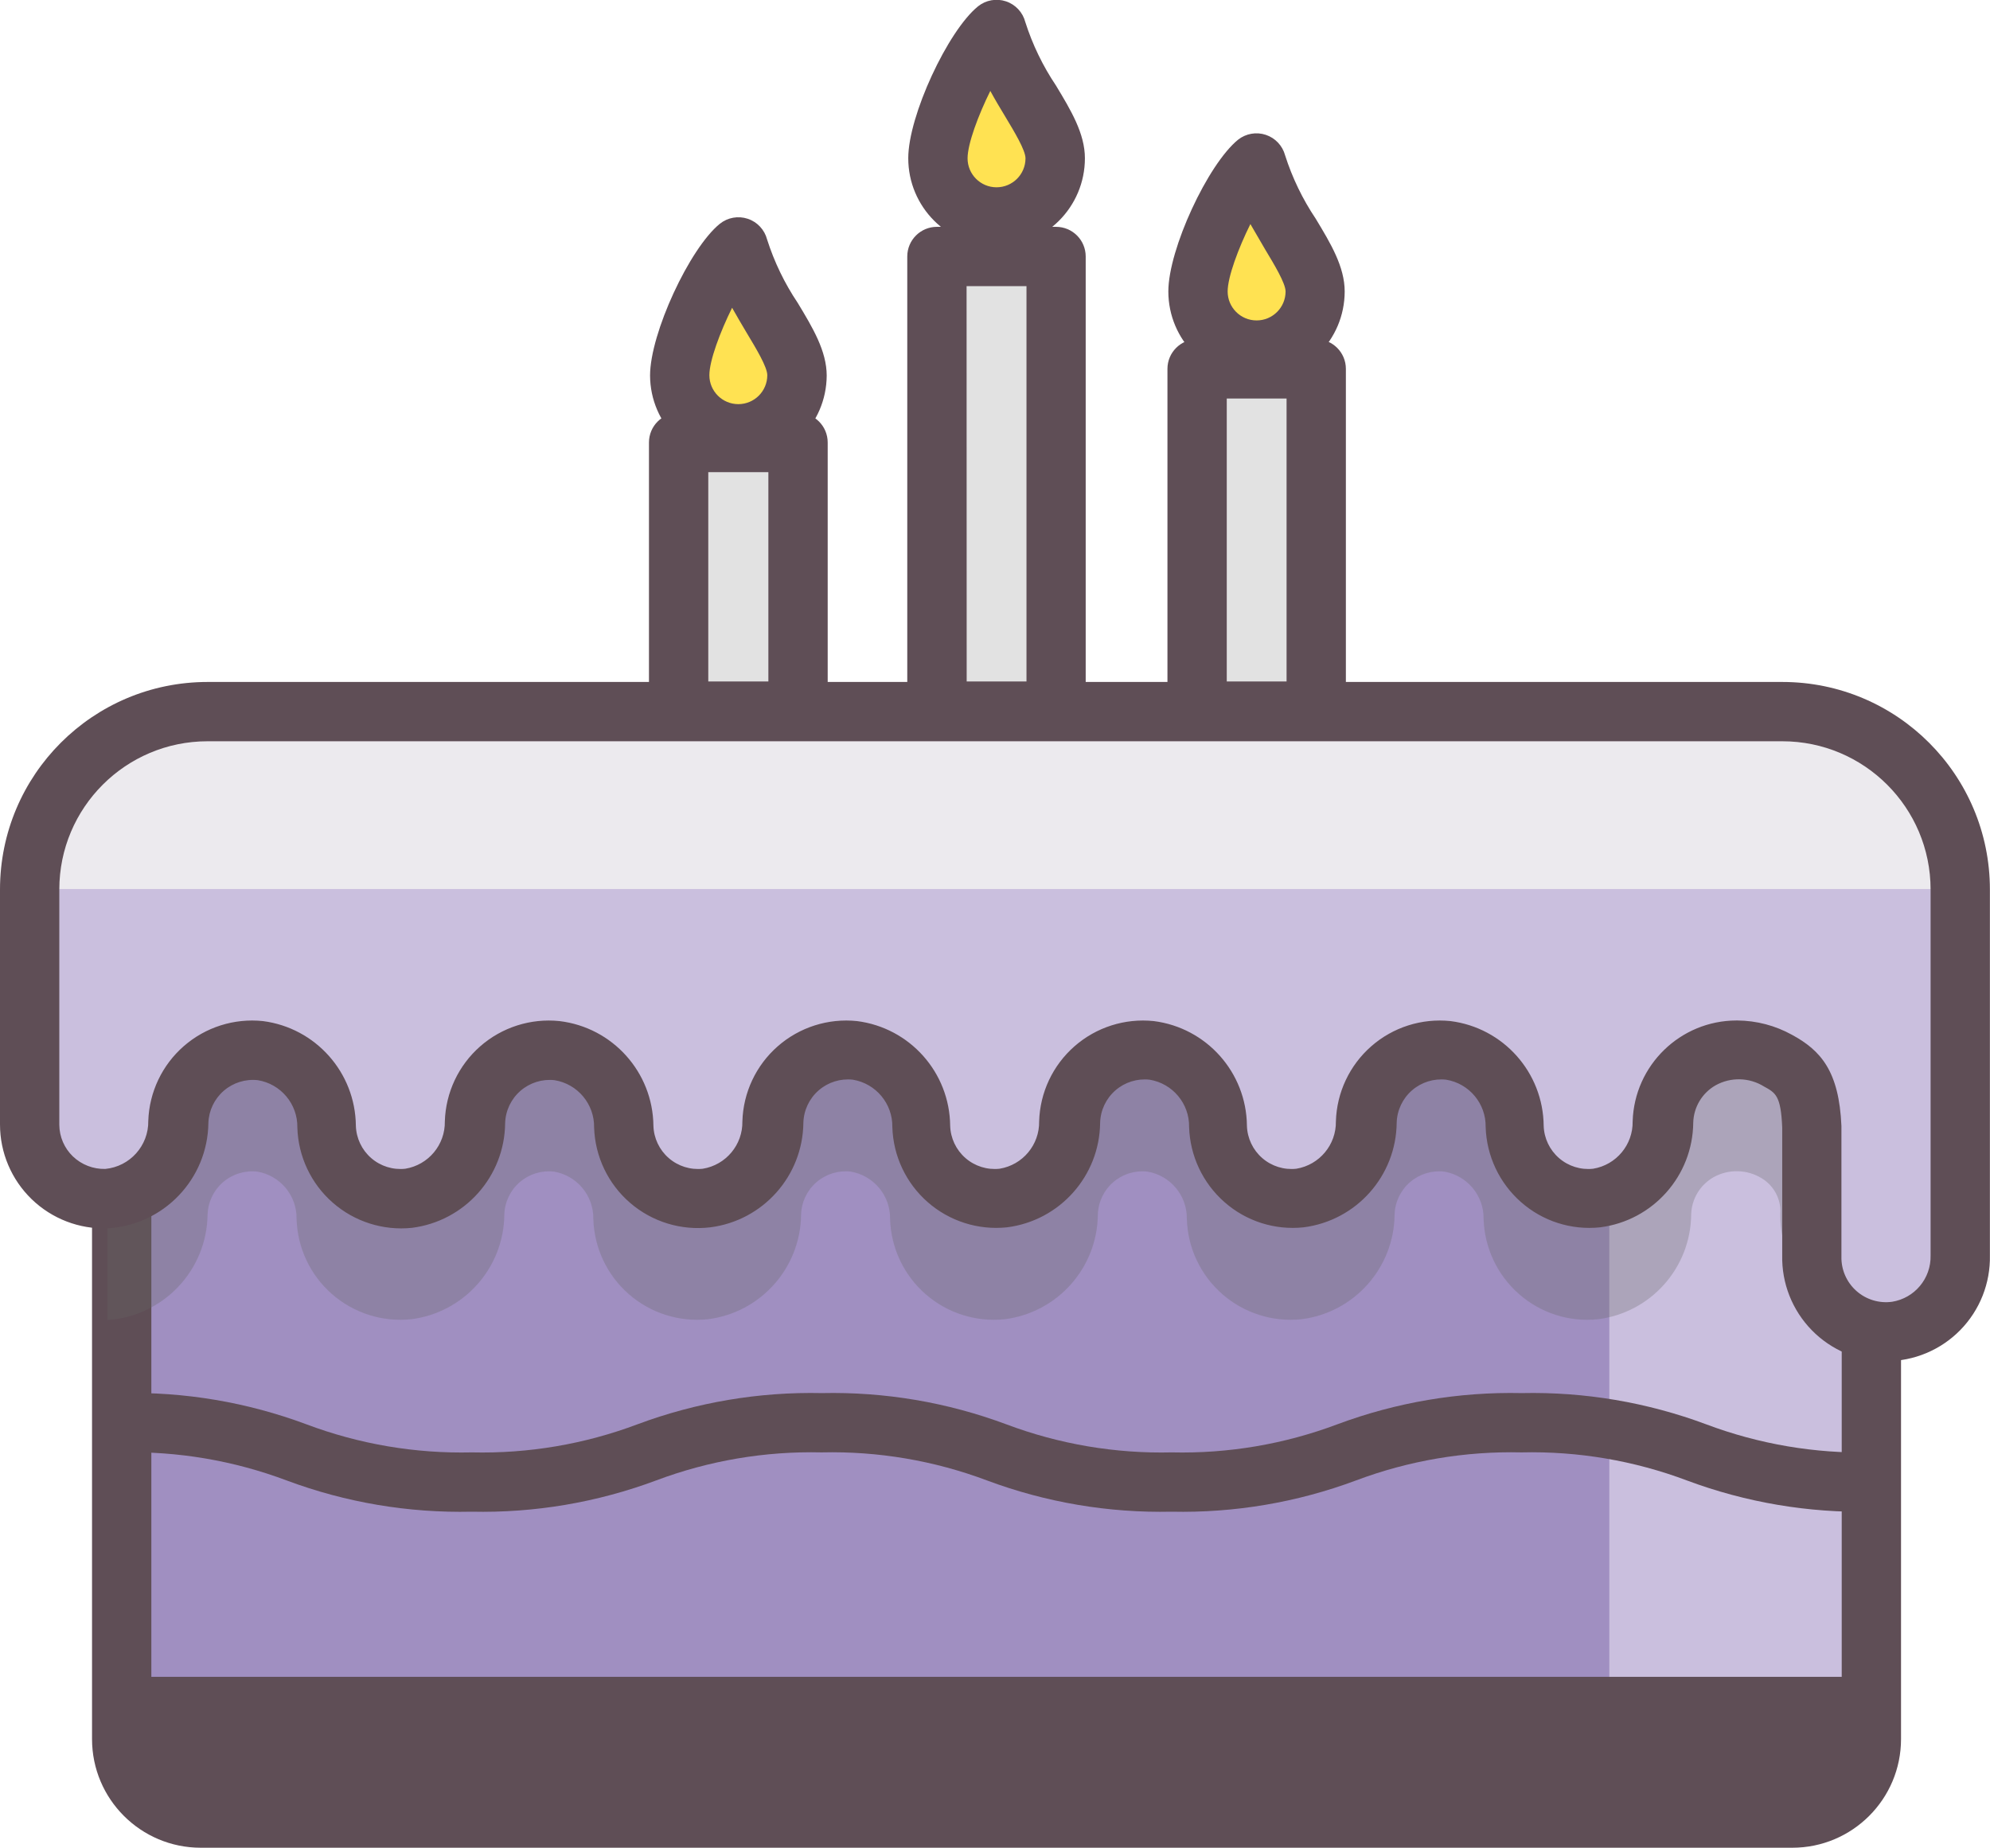
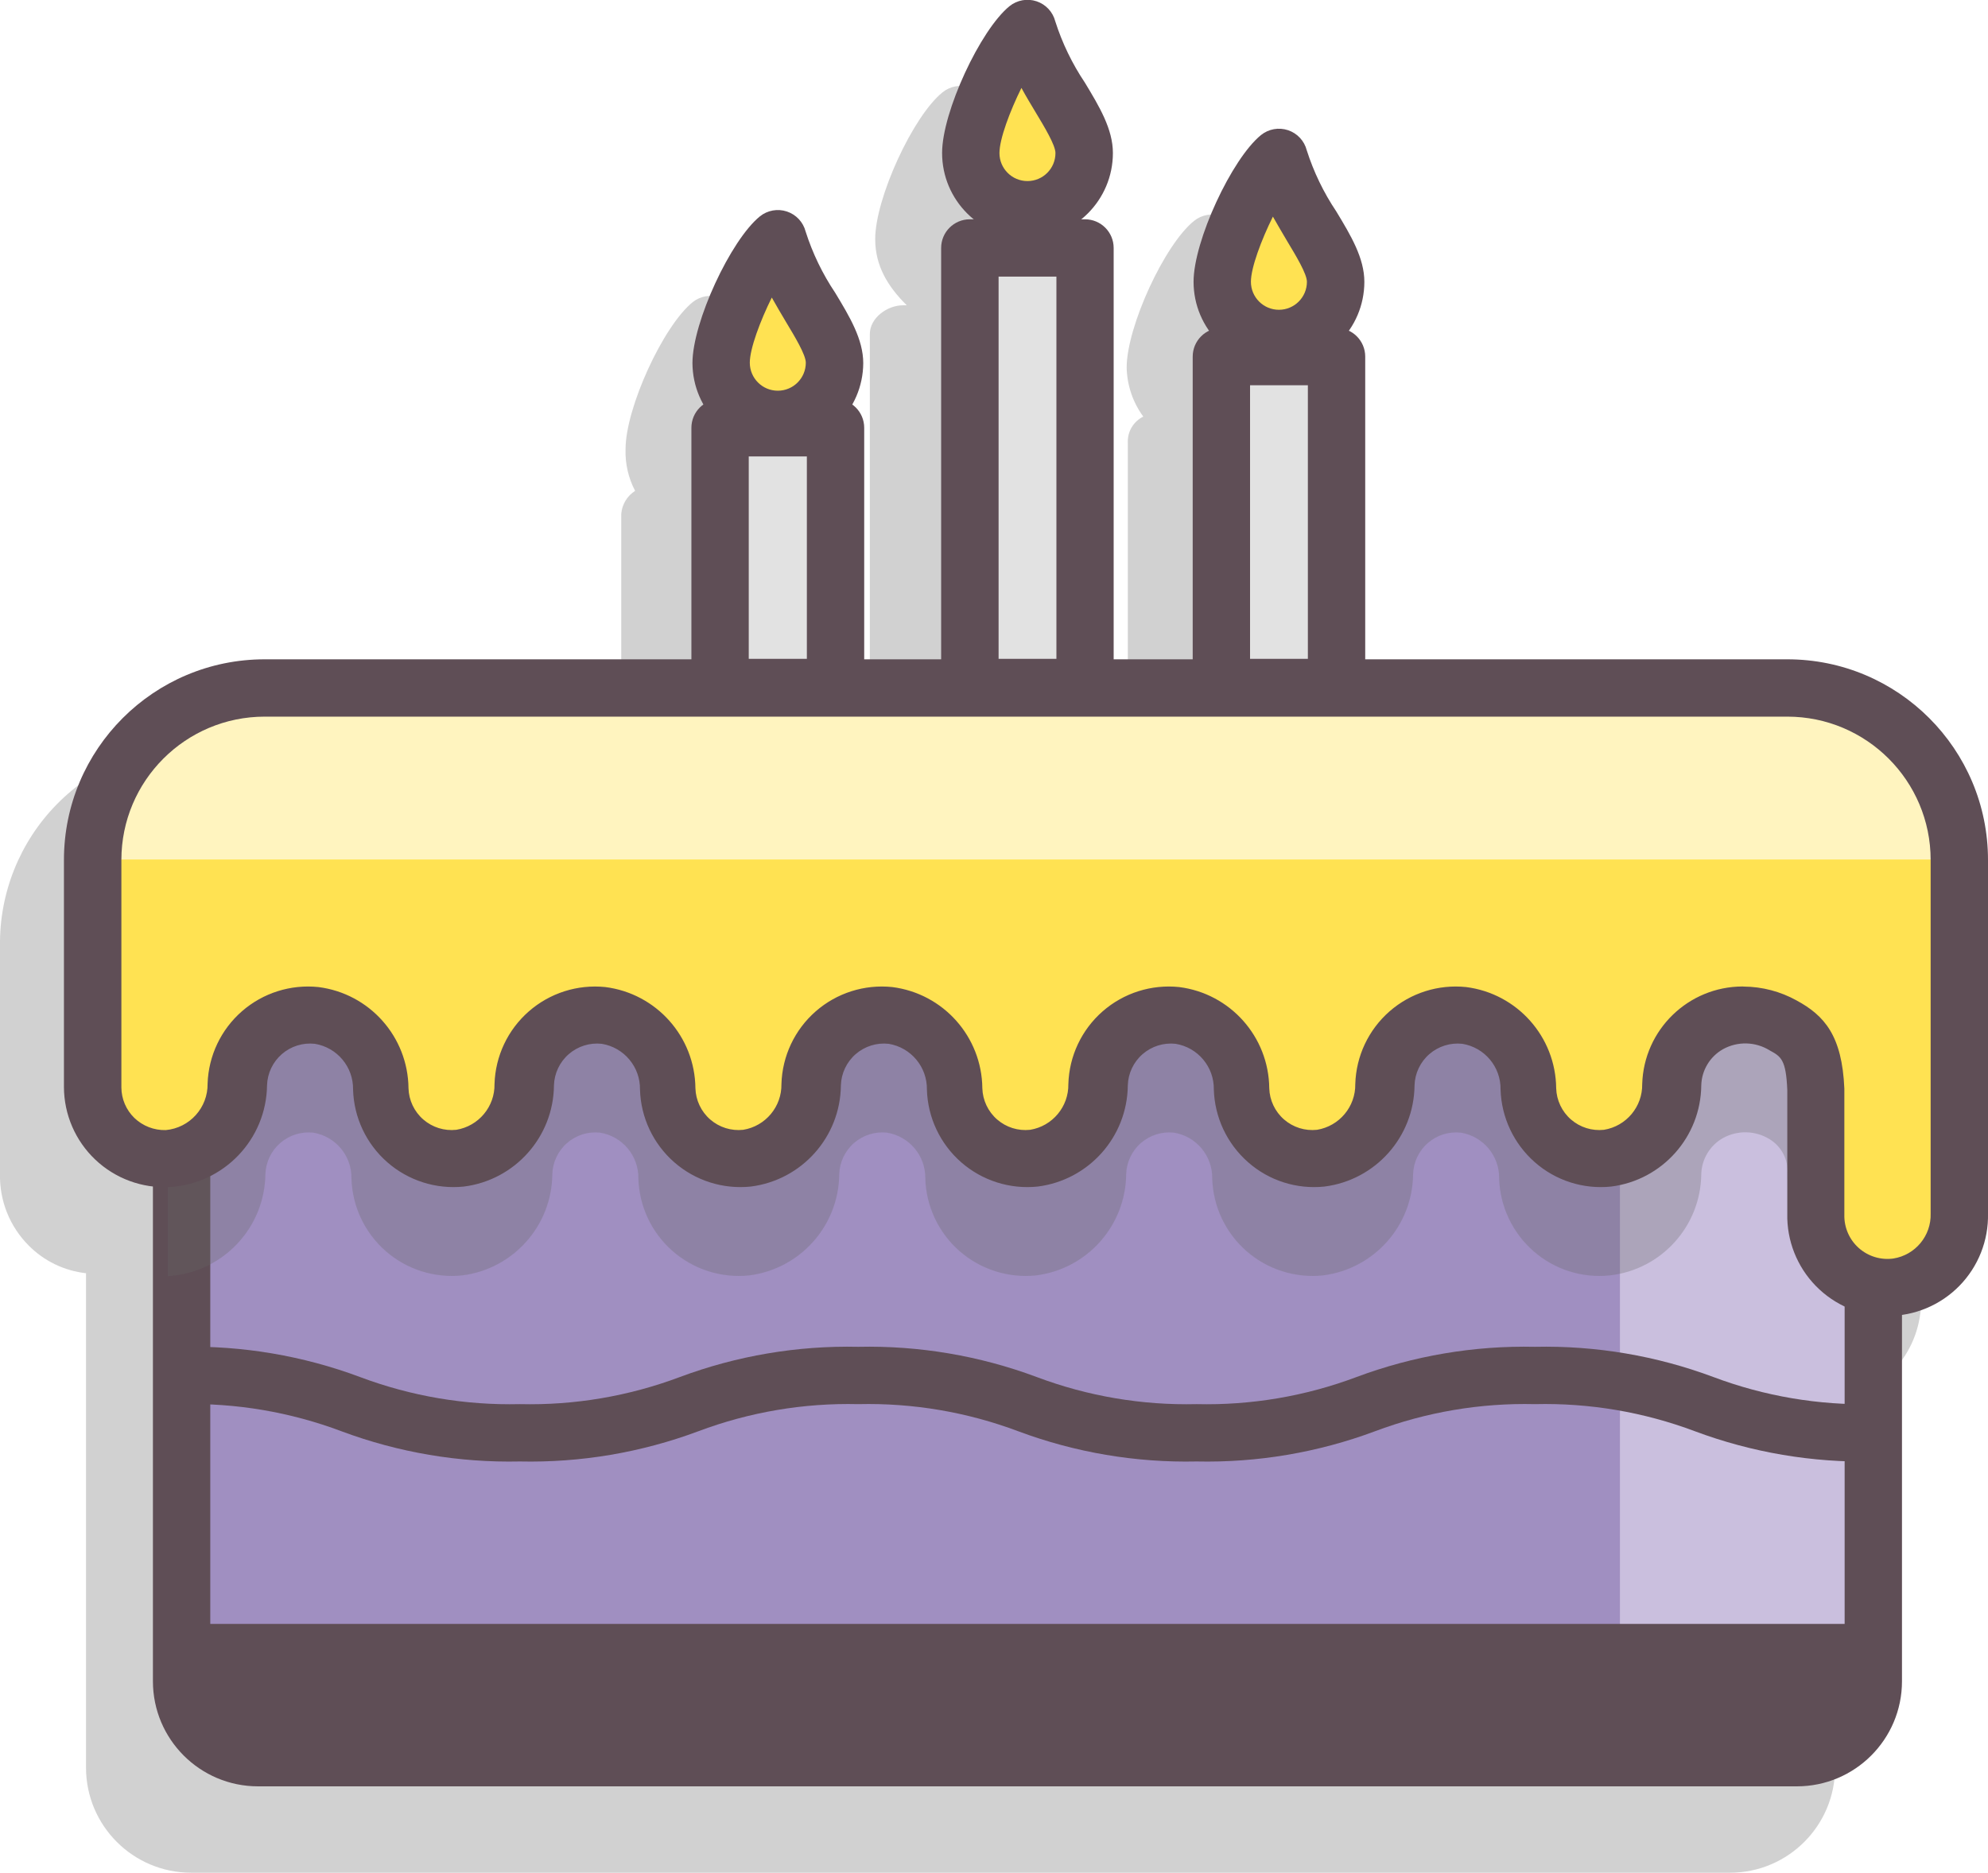
- <svg xmlns="http://www.w3.org/2000/svg" viewBox="0 0 201.31 186.95">
+ <svg xmlns="http://www.w3.org/2000/svg" viewBox="0 0 208 195.95">
  <defs>
-     <style>.cls-1{isolation:isolate;}.cls-2{fill:#cabfde;}.cls-3{mix-blend-mode:multiply;}.cls-4{fill:#5f4e56;}.cls-5{opacity:0.3;}.cls-6{fill:#666;}.cls-7{fill:#eceaee;}.cls-8{fill:#e2e2e2;}.cls-9{fill:#ffe252;}</style>
+     <style>.cls-1{isolation:isolate;}.cls-2,.cls-7{fill:#666;}.cls-2,.cls-6{opacity:0.3;}.cls-3{fill:#cabfde;}.cls-4{mix-blend-mode:multiply;}.cls-5{fill:#5f4e56;}.cls-8{fill:#ffe252;}.cls-9{fill:#fff4bf;}.cls-10{fill:#e2e2e2;}</style>
  </defs>
  <g class="cls-1">
    <g id="Layer_2" data-name="Layer 2">
      <g id="Layer_1-2" data-name="Layer 1">
-         <path class="cls-2" d="M12.31,103.95h177a0,0,0,0,1,0,0v72a8,8,0,0,1-8,8h-161a8,8,0,0,1-8-8v-72A0,0,0,0,1,12.31,103.95Z" />
-         <g class="cls-3">
-           <path class="cls-2" d="M12.31,103.95H162.8a0,0,0,0,1,0,0v80a0,0,0,0,1,0,0H20.31a8,8,0,0,1-8-8v-72a0,0,0,0,1,0,0Z" />
+         <path class="cls-2" d="M180,77.95H136V46.32a3.07,3.07,0,0,0-1.81-2.71,8.84,8.84,0,0,0,1.59-5.13c0-2.5-1.44-4.86-2.95-7.36a25.4,25.4,0,0,1-3.11-6.42,3,3,0,0,0-4.78-1.59c-3.1,2.48-7.06,11.09-7.06,15.36a9,9,0,0,0,1.74,5.13A2.9,2.9,0,0,0,118,46.32V77.95h-8v-43c0-1.66-1.82-3-3.47-3h-.39c2-2,3.3-4.14,3.3-6.93,0-2.5-1.42-4.86-2.93-7.36a25.37,25.37,0,0,1-3.1-6.42,3,3,0,0,0-4.78-1.59c-3.1,2.48-7.06,11.1-7.06,15.37,0,2.79,1.29,4.93,3.3,6.93h-.39c-1.66,0-3.47,1.33-3.47,3v43H83V53.77a2.83,2.83,0,0,0-1.05-2.44A9,9,0,0,0,83.2,47c0-2.5-1.37-4.86-2.88-7.36a25.27,25.27,0,0,1-3.07-6.42A3,3,0,0,0,72.5,31.6C69.4,34.08,65.45,42.69,65.45,47a8.76,8.76,0,0,0,1,4.37A3.16,3.16,0,0,0,65,53.77V77.95H20.7A20.77,20.77,0,0,0,0,99v23.81a10.29,10.29,0,0,0,3,7.54,10,10,0,0,0,6,2.9v51.74a11,11,0,0,0,11,11H181a11,11,0,0,0,11-11V146.64A10.64,10.64,0,0,0,201,136V99A21,21,0,0,0,180,77.95Z" />
+         <path class="cls-3" d="M19,103.95H196a0,0,0,0,1,0,0v72a8,8,0,0,1-8,8H27a8,8,0,0,1-8-8v-72A0,0,0,0,1,19,103.95Z" />
+         <g class="cls-4">
+           <path class="cls-3" d="M19,103.95H169.49a0,0,0,0,1,0,0v80a0,0,0,0,1,0,0H27a8,8,0,0,1-8-8v-72a0,0,0,0,1,0,0Z" />
        </g>
-         <path class="cls-4" d="M12.31,169.66h177a0,0,0,0,1,0,0v6.29a8,8,0,0,1-8,8h-161a8,8,0,0,1-8-8v-6.29A0,0,0,0,1,12.31,169.66Z" />
-         <path class="cls-4" d="M181.31,186.95h-161a11,11,0,0,1-11-11v-72a3,3,0,0,1,3-3h177a3,3,0,0,1,3,3v72A11,11,0,0,1,181.31,186.95Zm-166-80v69a5,5,0,0,0,5,5h161a5,5,0,0,0,5-5v-69Z" />
-         <g class="cls-5">
-           <path class="cls-6" d="M190.51,102.95H10.87l0,30.6A10.82,10.82,0,0,0,21,122.88a4.52,4.52,0,0,1,5-4.34,4.77,4.77,0,0,1,4,4.79,10.51,10.51,0,0,0,11.59,10.15,10.78,10.78,0,0,0,9.43-10.59,4.51,4.51,0,0,1,5-4.35,4.78,4.78,0,0,1,4,4.79,10.51,10.51,0,0,0,11.59,10.15,10.78,10.78,0,0,0,9.43-10.59,4.51,4.51,0,0,1,5-4.35,4.78,4.78,0,0,1,4,4.79,10.51,10.51,0,0,0,11.59,10.15,10.78,10.78,0,0,0,9.43-10.59,4.51,4.51,0,0,1,5-4.35,4.78,4.78,0,0,1,4,4.79,10.51,10.51,0,0,0,11.59,10.15,10.78,10.78,0,0,0,9.43-10.59,4.51,4.51,0,0,1,5-4.35,4.78,4.78,0,0,1,4,4.79,10.54,10.54,0,0,0,3.57,7.59,10.44,10.44,0,0,0,8,2.56,10.78,10.78,0,0,0,9.43-10.59,4.49,4.49,0,0,1,2.26-3.78,4.83,4.83,0,0,1,4.9.12,3.92,3.92,0,0,1,1.86,3.6,10.51,10.51,0,0,0,11.9,10.61Z" />
+         <path class="cls-5" d="M196,100.95H19a3,3,0,0,0-3,3v72a11,11,0,0,0,11,11H188a11,11,0,0,0,11-11v-72A3,3,0,0,0,196,100.95Zm-3,6v63H22v-63Z" />
+         <g class="cls-6">
+           <path class="cls-7" d="M197.2,102.95H17.56l0,30.6a10.82,10.82,0,0,0,10.21-10.67,4.52,4.52,0,0,1,5-4.34,4.77,4.77,0,0,1,4,4.79,10.51,10.51,0,0,0,11.59,10.15,10.78,10.78,0,0,0,9.43-10.59,4.51,4.51,0,0,1,5-4.35,4.78,4.78,0,0,1,4,4.79,10.51,10.51,0,0,0,11.59,10.15,10.78,10.78,0,0,0,9.43-10.59,4.51,4.51,0,0,1,5-4.35,4.78,4.78,0,0,1,4,4.79,10.51,10.51,0,0,0,11.59,10.15,10.78,10.78,0,0,0,9.43-10.59,4.51,4.51,0,0,1,5-4.35,4.78,4.78,0,0,1,4,4.79,10.51,10.51,0,0,0,11.59,10.15,10.78,10.78,0,0,0,9.43-10.59,4.51,4.51,0,0,1,5-4.35,4.78,4.78,0,0,1,4,4.79,10.54,10.54,0,0,0,3.57,7.59,10.44,10.44,0,0,0,8,2.56A10.78,10.78,0,0,0,178,122.89a4.49,4.49,0,0,1,2.26-3.78,4.83,4.83,0,0,1,4.9.12,3.92,3.92,0,0,1,1.86,3.6,10.51,10.51,0,0,0,11.9,10.61Z" />
        </g>
-         <path class="cls-2" d="M3,113.77a7.51,7.51,0,0,0,7.73,7.51A7.79,7.79,0,0,0,18,113.51a7.51,7.51,0,0,1,8.29-7.21A7.76,7.76,0,0,1,33.05,114a7.51,7.51,0,0,0,8.29,7.25,7.76,7.76,0,0,0,6.73-7.69,7.51,7.51,0,0,1,8.29-7.25A7.76,7.76,0,0,1,63.1,114a7.51,7.51,0,0,0,8.29,7.25,7.76,7.76,0,0,0,6.73-7.69,7.51,7.51,0,0,1,8.29-7.25A7.76,7.76,0,0,1,93.15,114a7.51,7.51,0,0,0,8.29,7.25,7.76,7.76,0,0,0,6.73-7.69,7.51,7.51,0,0,1,8.29-7.25,7.76,7.76,0,0,1,6.73,7.69,7.51,7.51,0,0,0,8.29,7.25,7.76,7.76,0,0,0,6.73-7.69,7.51,7.51,0,0,1,8.29-7.25,7.76,7.76,0,0,1,6.73,7.69,7.51,7.51,0,0,0,8.29,7.25,7.76,7.76,0,0,0,6.73-7.69c.15-5.35,5.89-9.29,11.59-6.21,2.27,1.23,3.48,16,3.43,18.56a7.51,7.51,0,0,0,8.51,7.58,7.65,7.65,0,0,0,6.51-7.65c0-3.57,0-26.32,0-35.87a18,18,0,0,0-18-18H21A18,18,0,0,0,3,90Z" />
-         <path class="cls-7" d="M21,71.95H180.31a18,18,0,0,1,18,18v0a0,0,0,0,1,0,0H3a0,0,0,0,1,0,0v0a18,18,0,0,1,18-18Z" />
-         <path class="cls-4" d="M190.81,137.75A10.51,10.51,0,0,1,180.29,127c0-.69,0-12.31,0-12.91-.13-3.23-.67-3.52-1.84-4.16a4.83,4.83,0,0,0-4.9-.12,4.48,4.48,0,0,0-2.26,3.78,10.78,10.78,0,0,1-9.43,10.59,10.44,10.44,0,0,1-8-2.56,10.55,10.55,0,0,1-3.57-7.59,4.77,4.77,0,0,0-4-4.79,4.51,4.51,0,0,0-5,4.35,10.78,10.78,0,0,1-9.43,10.59,10.44,10.44,0,0,1-8-2.56,10.55,10.55,0,0,1-3.57-7.59,4.77,4.77,0,0,0-4-4.79,4.51,4.51,0,0,0-5,4.35,10.78,10.78,0,0,1-9.43,10.59,10.51,10.51,0,0,1-11.59-10.15,4.78,4.78,0,0,0-4-4.79,4.51,4.51,0,0,0-5,4.35,10.78,10.78,0,0,1-9.43,10.59A10.51,10.51,0,0,1,60.1,114.08a4.77,4.77,0,0,0-4-4.79,4.51,4.51,0,0,0-5,4.35,10.78,10.78,0,0,1-9.43,10.59,10.51,10.51,0,0,1-11.59-10.15,4.77,4.77,0,0,0-4-4.79,4.51,4.51,0,0,0-5,4.33,10.81,10.81,0,0,1-10.21,10.66A10.51,10.51,0,0,1,0,113.77V90a21,21,0,0,1,21-21H180.3a21,21,0,0,1,21,21V127a10.49,10.49,0,0,1-10.5,10.72Zm-15.05-34.5a11.58,11.58,0,0,1,5.52,1.45c2.91,1.58,4.76,3.67,5,9.22,0,.62,0,13.14,0,13.23a4.51,4.51,0,0,0,5.13,4.56,4.63,4.63,0,0,0,3.89-4.68V90a15,15,0,0,0-15-15H21A15,15,0,0,0,6,90v23.81A4.48,4.48,0,0,0,7.37,117a4.58,4.58,0,0,0,3.28,1.27A4.81,4.81,0,0,0,15,113.41a10.51,10.51,0,0,1,11.59-10.1A10.78,10.78,0,0,1,36,113.9a4.51,4.51,0,0,0,5,4.35,4.77,4.77,0,0,0,4-4.79,10.52,10.52,0,0,1,11.59-10.15A10.78,10.78,0,0,1,66.1,113.9a4.51,4.51,0,0,0,5,4.35,4.77,4.77,0,0,0,4-4.79,10.51,10.51,0,0,1,11.59-10.15,10.78,10.78,0,0,1,9.43,10.59,4.51,4.51,0,0,0,5,4.35,4.77,4.77,0,0,0,4-4.79,10.51,10.51,0,0,1,11.59-10.15,10.78,10.78,0,0,1,9.43,10.59,4.51,4.51,0,0,0,5,4.35,4.78,4.78,0,0,0,4-4.79,10.51,10.51,0,0,1,11.59-10.15,10.78,10.78,0,0,1,9.43,10.59,4.51,4.51,0,0,0,5,4.35,4.77,4.77,0,0,0,4-4.79,10.53,10.53,0,0,1,10.5-10.21Z" />
-         <rect class="cls-8" x="94.78" y="25.94" width="12.05" height="46.01" />
-         <rect class="cls-8" x="121.1" y="37.32" width="12.05" height="34.63" />
-         <rect class="cls-8" x="68.65" y="44.77" width="12.08" height="27.18" />
-         <path class="cls-4" d="M106.84,74.95H94.78a3,3,0,0,1-3-3v-46a3,3,0,0,1,3-3h12.05a3,3,0,0,1,3,3v46A3,3,0,0,1,106.84,74.95Zm-9.05-6h6.05v-40H97.78Z" />
-         <path class="cls-4" d="M133.15,74.95H121.1a3,3,0,0,1-3-3V37.32a3,3,0,0,1,3-3h12.05a3,3,0,0,1,3,3V71.95A3,3,0,0,1,133.15,74.95Zm-9.05-6h6.05V40.32H124.1Z" />
-         <path class="cls-4" d="M80.73,74.95H68.65a3,3,0,0,1-3-3V44.77a3,3,0,0,1,3-3H80.73a3,3,0,0,1,3,3V71.95A3,3,0,0,1,80.73,74.95Zm-9.08-6h6.08V47.77H71.65Z" />
-         <path class="cls-9" d="M106.74,16a5.93,5.93,0,0,1-11.86,0c0-3.27,3.55-11.11,5.93-13C102.22,8.41,106.74,12.74,106.74,16Z" />
-         <path class="cls-9" d="M133.05,29.49a5.93,5.93,0,1,1-11.86,0c0-3.27,3.55-11.11,5.93-13C128.53,21.88,133.05,26.21,133.05,29.49Z" />
-         <path class="cls-9" d="M80.62,38a5.93,5.93,0,0,1-11.86,0c0-3.27,3.55-11.11,5.93-13C76.1,30.35,80.62,34.69,80.62,38Z" />
-         <path class="cls-4" d="M100.81,24.95A8.94,8.94,0,0,1,91.88,16c0-4.27,4-12.88,7.06-15.36a3,3,0,0,1,4.78,1.59,25.37,25.37,0,0,0,3.1,6.42c1.51,2.5,2.93,4.86,2.93,7.36A8.94,8.94,0,0,1,100.81,24.95ZM100.18,9.2c-1.21,2.44-2.3,5.35-2.3,6.82a2.93,2.93,0,1,0,5.86,0c0-.83-1.15-2.73-2.07-4.26C101.18,10.95,100.67,10.1,100.18,9.2Z" />
-         <path class="cls-4" d="M127.12,38.42a8.94,8.94,0,0,1-8.93-8.93c0-4.27,4-12.88,7.06-15.36A3,3,0,0,1,130,15.71a25.37,25.37,0,0,0,3.1,6.42c1.51,2.5,2.93,4.86,2.93,7.36A8.94,8.94,0,0,1,127.12,38.42Zm-.63-15.75c-1.21,2.44-2.3,5.35-2.3,6.82a2.93,2.93,0,0,0,5.86,0c0-.83-1.15-2.73-2.07-4.26C127.5,24.41,127,23.56,126.49,22.67Z" />
-         <path class="cls-4" d="M74.69,46.89A8.94,8.94,0,0,1,65.76,38c0-4.27,4-12.88,7.06-15.36a3,3,0,0,1,4.78,1.59,25.37,25.37,0,0,0,3.1,6.42c1.51,2.5,2.93,4.86,2.93,7.36A8.94,8.94,0,0,1,74.69,46.89Zm-.63-15.75c-1.21,2.44-2.3,5.35-2.3,6.82a2.93,2.93,0,1,0,5.86,0c0-.83-1.15-2.73-2.07-4.26C75.06,32.89,74.55,32,74.06,31.14Z" />
-         <path class="cls-4" d="M189.31,152.95a50.22,50.22,0,0,1-18.66-3.16,44.54,44.54,0,0,0-16.74-2.84,44.54,44.54,0,0,0-16.74,2.84,50.22,50.22,0,0,1-18.66,3.16,50.22,50.22,0,0,1-18.66-3.16,44.54,44.54,0,0,0-16.74-2.84,44.55,44.55,0,0,0-16.74,2.84,50.23,50.23,0,0,1-18.67,3.16A50.23,50.23,0,0,1,29,149.79a44.54,44.54,0,0,0-16.74-2.84v-6A50.23,50.23,0,0,1,31,144.11a44.54,44.54,0,0,0,16.74,2.84,44.55,44.55,0,0,0,16.74-2.84,50.23,50.23,0,0,1,18.66-3.16,50.22,50.22,0,0,1,18.66,3.16,44.53,44.53,0,0,0,16.74,2.84,44.54,44.54,0,0,0,16.74-2.84,50.22,50.22,0,0,1,18.66-3.16,50.22,50.22,0,0,1,18.66,3.16,44.53,44.53,0,0,0,16.74,2.84Z" />
+         <path class="cls-8" d="M9.69,113.77a7.51,7.51,0,0,0,7.73,7.51,7.79,7.79,0,0,0,7.29-7.77A7.51,7.51,0,0,1,33,106.3,7.76,7.76,0,0,1,39.74,114,7.51,7.51,0,0,0,48,121.24a7.76,7.76,0,0,0,6.73-7.69,7.51,7.51,0,0,1,8.29-7.25A7.76,7.76,0,0,1,69.79,114a7.51,7.51,0,0,0,8.29,7.25,7.76,7.76,0,0,0,6.73-7.69,7.51,7.51,0,0,1,8.29-7.25A7.76,7.76,0,0,1,99.84,114a7.51,7.51,0,0,0,8.29,7.25,7.76,7.76,0,0,0,6.73-7.69,7.51,7.51,0,0,1,8.29-7.25,7.76,7.76,0,0,1,6.73,7.69,7.51,7.51,0,0,0,8.29,7.25,7.76,7.76,0,0,0,6.73-7.69,7.51,7.51,0,0,1,8.29-7.25,7.76,7.76,0,0,1,6.73,7.69,7.51,7.51,0,0,0,8.29,7.25,7.76,7.76,0,0,0,6.73-7.69c.15-5.35,5.89-9.29,11.59-6.21,2.27,1.23,3.48,16,3.43,18.56a7.51,7.51,0,0,0,8.51,7.58,7.65,7.65,0,0,0,6.51-7.65c0-3.57,0-26.32,0-35.87a18,18,0,0,0-18-18H27.7a18,18,0,0,0-18,18Z" />
+         <path class="cls-9" d="M27.69,71.95H187a18,18,0,0,1,18,18v0a0,0,0,0,1,0,0H9.69a0,0,0,0,1,0,0v0a18,18,0,0,1,18-18Z" />
+         <path class="cls-5" d="M197.5,137.75A10.51,10.51,0,0,1,187,127c0-.69,0-12.31,0-12.91-.13-3.23-.67-3.52-1.84-4.16a4.83,4.83,0,0,0-4.9-.12,4.48,4.48,0,0,0-2.26,3.78,10.78,10.78,0,0,1-9.43,10.59,10.44,10.44,0,0,1-8-2.56,10.55,10.55,0,0,1-3.57-7.59,4.77,4.77,0,0,0-4-4.79,4.51,4.51,0,0,0-5,4.35,10.78,10.78,0,0,1-9.43,10.59,10.44,10.44,0,0,1-8-2.56,10.55,10.55,0,0,1-3.57-7.59,4.77,4.77,0,0,0-4-4.79,4.51,4.51,0,0,0-5,4.35,10.78,10.78,0,0,1-9.43,10.59,10.51,10.51,0,0,1-11.59-10.15,4.78,4.78,0,0,0-4-4.79,4.51,4.51,0,0,0-5,4.35,10.78,10.78,0,0,1-9.43,10.59,10.51,10.51,0,0,1-11.59-10.15,4.77,4.77,0,0,0-4-4.79,4.51,4.51,0,0,0-5,4.35,10.78,10.78,0,0,1-9.43,10.59,10.51,10.51,0,0,1-11.59-10.15,4.77,4.77,0,0,0-4-4.79,4.51,4.51,0,0,0-5,4.33,10.81,10.81,0,0,1-10.21,10.66A10.51,10.51,0,0,1,6.69,113.77V90a21,21,0,0,1,21-21H187a21,21,0,0,1,21,21V127a10.49,10.49,0,0,1-10.5,10.72Zm-15.05-34.5a11.58,11.58,0,0,1,5.52,1.45c2.91,1.58,4.76,3.67,5,9.22,0,.62,0,13.14,0,13.23a4.51,4.51,0,0,0,5.13,4.56A4.63,4.63,0,0,0,202,127V90a15,15,0,0,0-15-15H27.7a15,15,0,0,0-15,15v23.81A4.48,4.48,0,0,0,14.06,117a4.58,4.58,0,0,0,3.28,1.27,4.81,4.81,0,0,0,4.38-4.87,10.51,10.51,0,0,1,11.59-10.1,10.78,10.78,0,0,1,9.43,10.59,4.51,4.51,0,0,0,5,4.35,4.77,4.77,0,0,0,4-4.79,10.52,10.52,0,0,1,11.59-10.15,10.78,10.78,0,0,1,9.43,10.59,4.51,4.51,0,0,0,5,4.35,4.77,4.77,0,0,0,4-4.79,10.51,10.51,0,0,1,11.59-10.15,10.78,10.78,0,0,1,9.43,10.59,4.51,4.51,0,0,0,5,4.35,4.77,4.77,0,0,0,4-4.79,10.51,10.51,0,0,1,11.59-10.15,10.78,10.78,0,0,1,9.43,10.59,4.51,4.51,0,0,0,5,4.35,4.78,4.78,0,0,0,4-4.79,10.51,10.51,0,0,1,11.59-10.15,10.78,10.78,0,0,1,9.43,10.59,4.51,4.51,0,0,0,5,4.35,4.77,4.77,0,0,0,4-4.79,10.53,10.53,0,0,1,10.5-10.21Z" />
+         <rect class="cls-10" x="101.47" y="25.94" width="12.05" height="46.01" />
+         <rect class="cls-10" x="127.79" y="37.32" width="12.05" height="34.63" />
+         <rect class="cls-10" x="75.34" y="44.77" width="12.08" height="27.18" />
+         <path class="cls-5" d="M113.53,74.95H101.47a3,3,0,0,1-3-3v-46a3,3,0,0,1,3-3h12.05a3,3,0,0,1,3,3v46A3,3,0,0,1,113.53,74.95Zm-9.05-6h6.05v-40h-6.05Z" />
+         <path class="cls-5" d="M139.84,74.95H127.79a3,3,0,0,1-3-3V37.32a3,3,0,0,1,3-3h12.05a3,3,0,0,1,3,3V71.95A3,3,0,0,1,139.84,74.95Zm-9.05-6h6.05V40.32h-6.05Z" />
+         <path class="cls-5" d="M87.42,74.95H75.34a3,3,0,0,1-3-3V44.77a3,3,0,0,1,3-3H87.42a3,3,0,0,1,3,3V71.95A3,3,0,0,1,87.42,74.95Zm-9.08-6h6.08V47.77H78.34Z" />
+         <path class="cls-8" d="M113.43,16a5.93,5.93,0,1,1-11.86,0c0-3.27,3.55-11.11,5.93-13C108.91,8.41,113.43,12.74,113.43,16Z" />
+         <path class="cls-8" d="M139.74,29.49a5.93,5.93,0,0,1-11.86,0c0-3.27,3.55-11.11,5.93-13C135.22,21.88,139.74,26.21,139.74,29.49Z" />
+         <path class="cls-8" d="M87.31,38a5.93,5.93,0,1,1-11.86,0c0-3.27,3.55-11.11,5.93-13C82.79,30.35,87.31,34.69,87.31,38Z" />
+         <path class="cls-5" d="M107.5,24.95A8.94,8.94,0,0,1,98.57,16c0-4.27,4-12.88,7.06-15.36a3,3,0,0,1,4.78,1.59,25.37,25.37,0,0,0,3.1,6.42c1.51,2.5,2.93,4.86,2.93,7.36A8.94,8.94,0,0,1,107.5,24.95ZM106.87,9.2c-1.21,2.44-2.3,5.35-2.3,6.82a2.93,2.93,0,0,0,5.86,0c0-.83-1.15-2.73-2.07-4.26C107.87,10.95,107.36,10.1,106.87,9.2Z" />
+         <path class="cls-5" d="M133.81,38.42a8.94,8.94,0,0,1-8.93-8.93c0-4.27,4-12.88,7.06-15.36a3,3,0,0,1,4.78,1.59,25.37,25.37,0,0,0,3.1,6.42c1.51,2.5,2.93,4.86,2.93,7.36A8.94,8.94,0,0,1,133.81,38.42Zm-.63-15.75c-1.21,2.44-2.3,5.35-2.3,6.82a2.93,2.93,0,0,0,5.86,0c0-.83-1.15-2.73-2.07-4.26C134.19,24.41,133.68,23.56,133.18,22.67Z" />
+         <path class="cls-5" d="M81.38,46.89A8.94,8.94,0,0,1,72.45,38c0-4.27,4-12.88,7.06-15.36a3,3,0,0,1,4.78,1.59,25.37,25.37,0,0,0,3.1,6.42c1.51,2.5,2.93,4.86,2.93,7.36A8.94,8.94,0,0,1,81.38,46.89Zm-.63-15.75c-1.21,2.44-2.3,5.35-2.3,6.82a2.93,2.93,0,1,0,5.86,0c0-.83-1.15-2.73-2.07-4.26C81.75,32.89,81.24,32,80.75,31.14Z" />
+         <path class="cls-5" d="M196,152.95a50.22,50.22,0,0,1-18.66-3.16,44.54,44.54,0,0,0-16.74-2.84,44.54,44.54,0,0,0-16.74,2.84,50.22,50.22,0,0,1-18.66,3.16,50.22,50.22,0,0,1-18.66-3.16,44.54,44.54,0,0,0-16.74-2.84,44.55,44.55,0,0,0-16.74,2.84,50.23,50.23,0,0,1-18.67,3.16,50.23,50.23,0,0,1-18.66-3.16A44.54,44.54,0,0,0,19,146.95v-6a50.23,50.23,0,0,1,18.66,3.16,44.54,44.54,0,0,0,16.74,2.84,44.55,44.55,0,0,0,16.74-2.84,50.23,50.23,0,0,1,18.66-3.16,50.22,50.22,0,0,1,18.66,3.16,44.53,44.53,0,0,0,16.74,2.84,44.54,44.54,0,0,0,16.74-2.84,50.22,50.22,0,0,1,18.66-3.16,50.22,50.22,0,0,1,18.66,3.16A44.53,44.53,0,0,0,196,146.95Z" />
      </g>
    </g>
  </g>
</svg>
